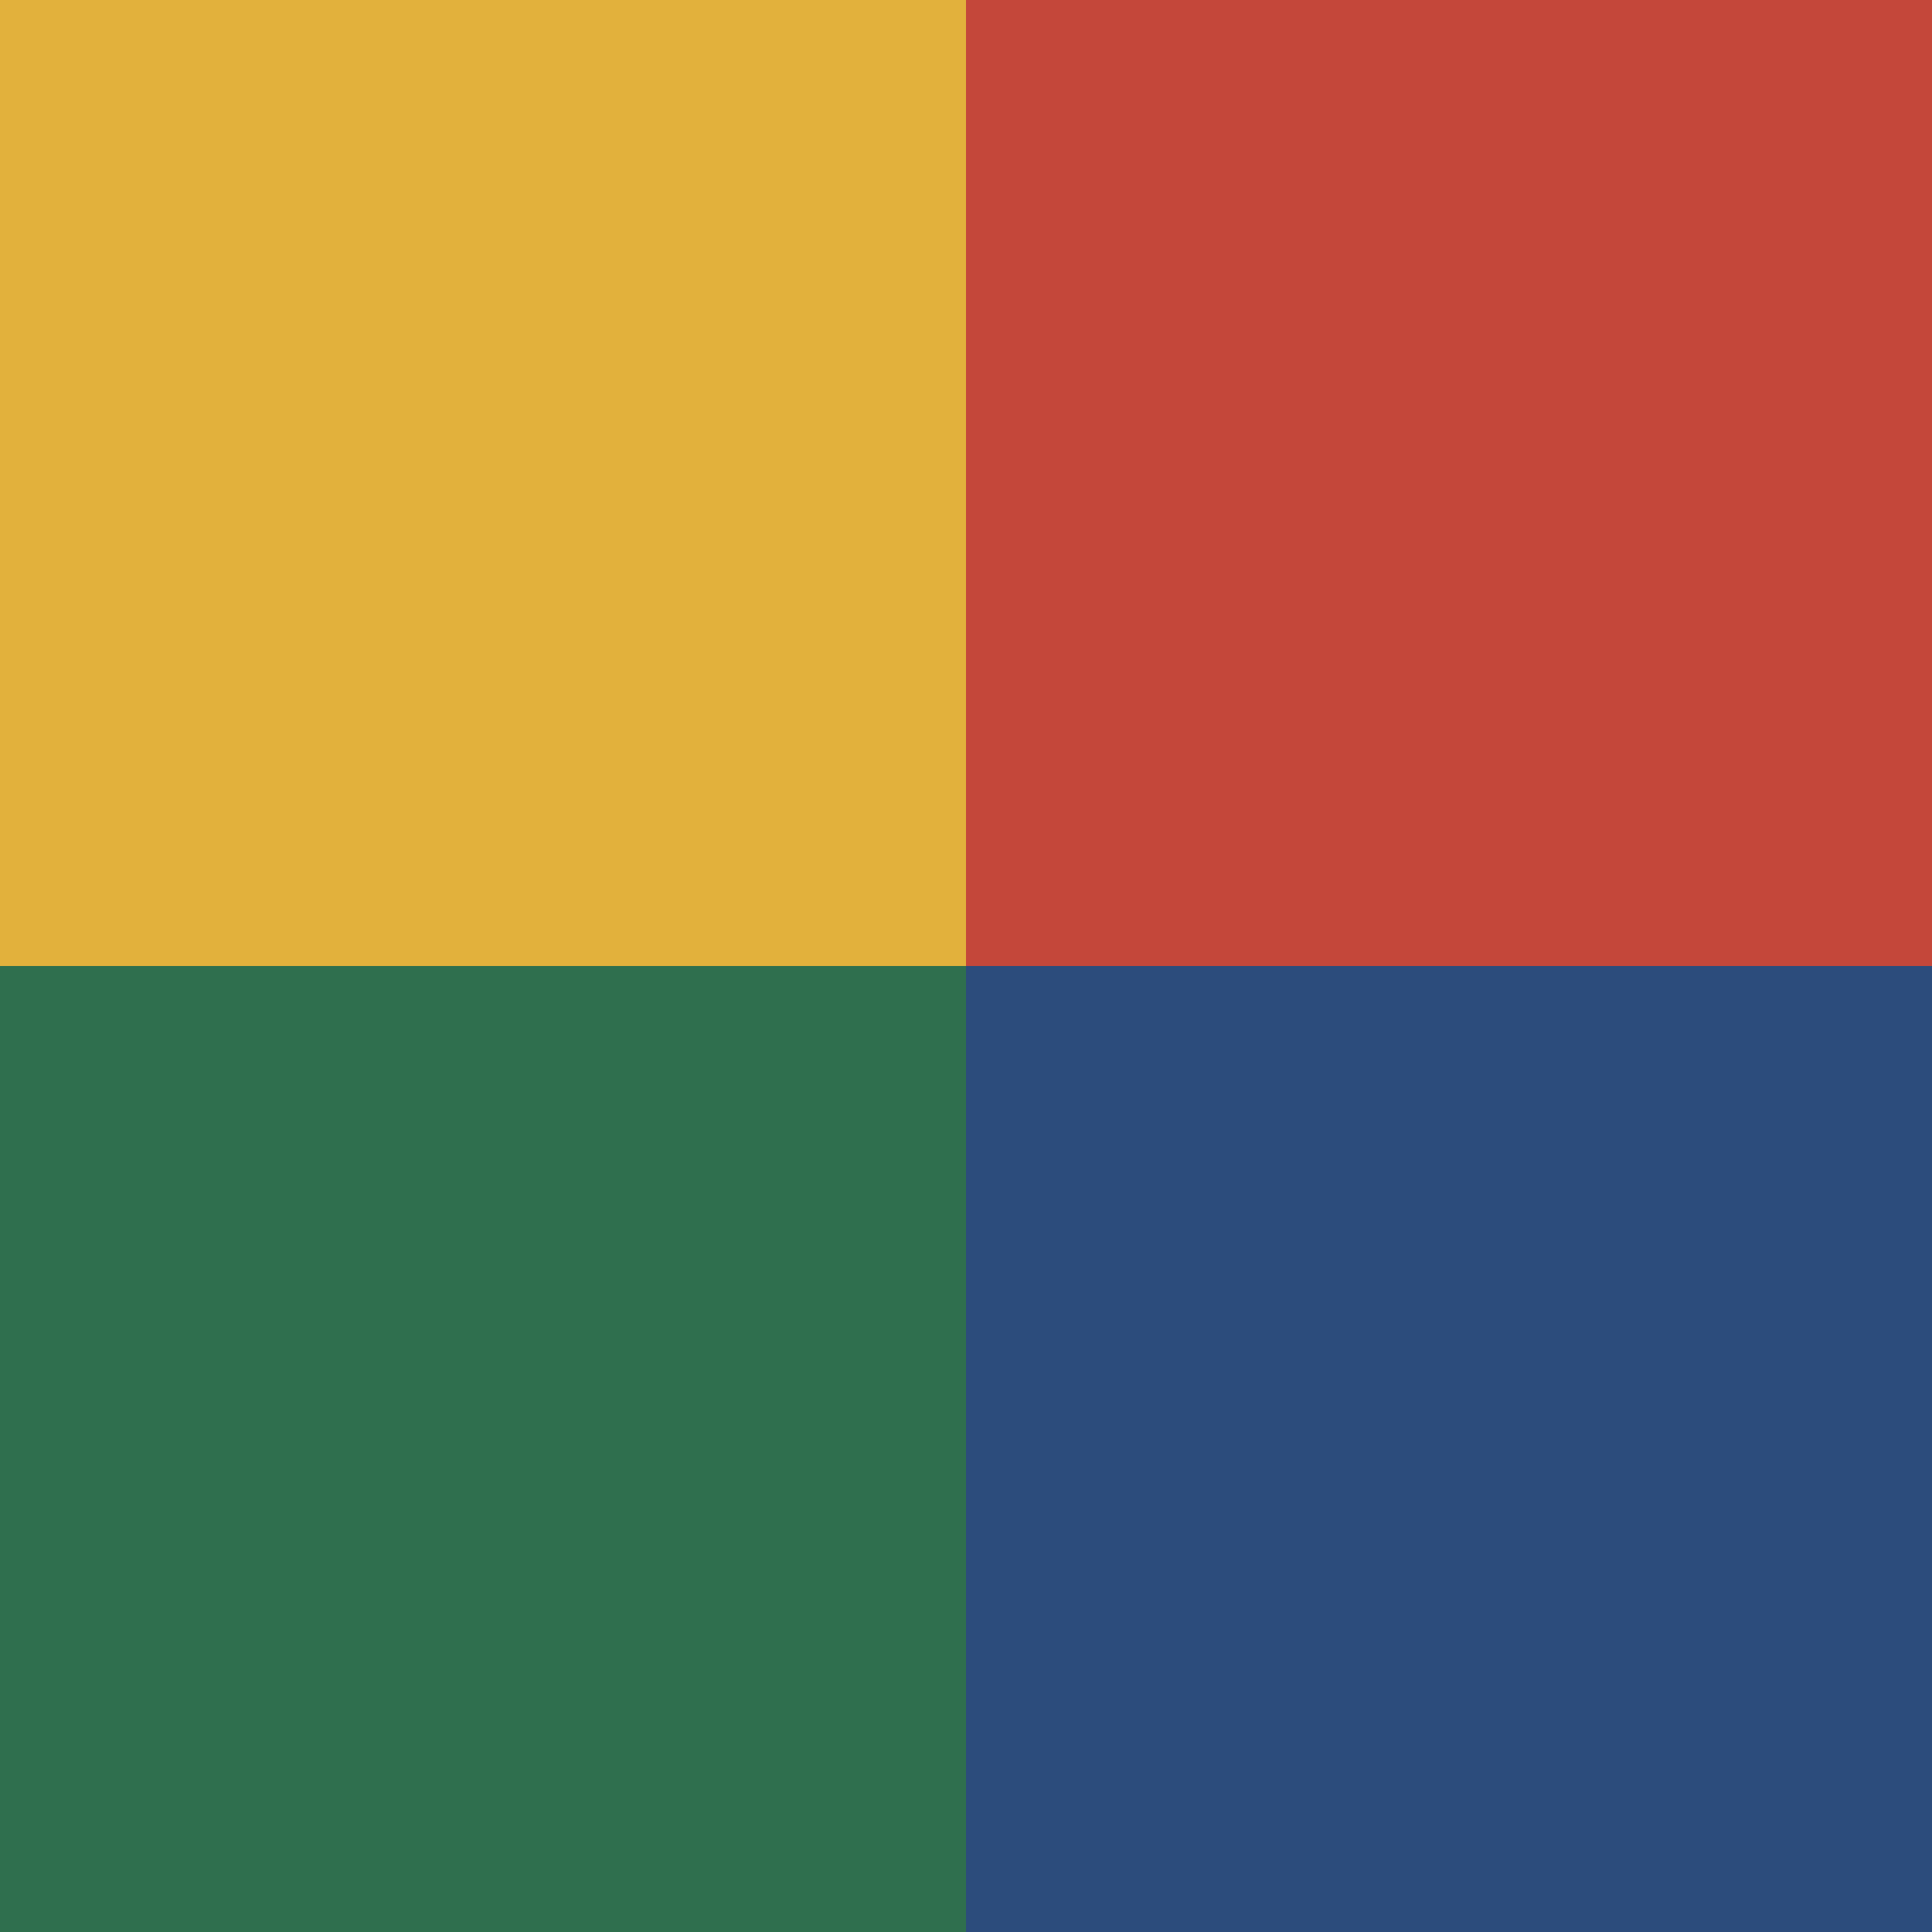
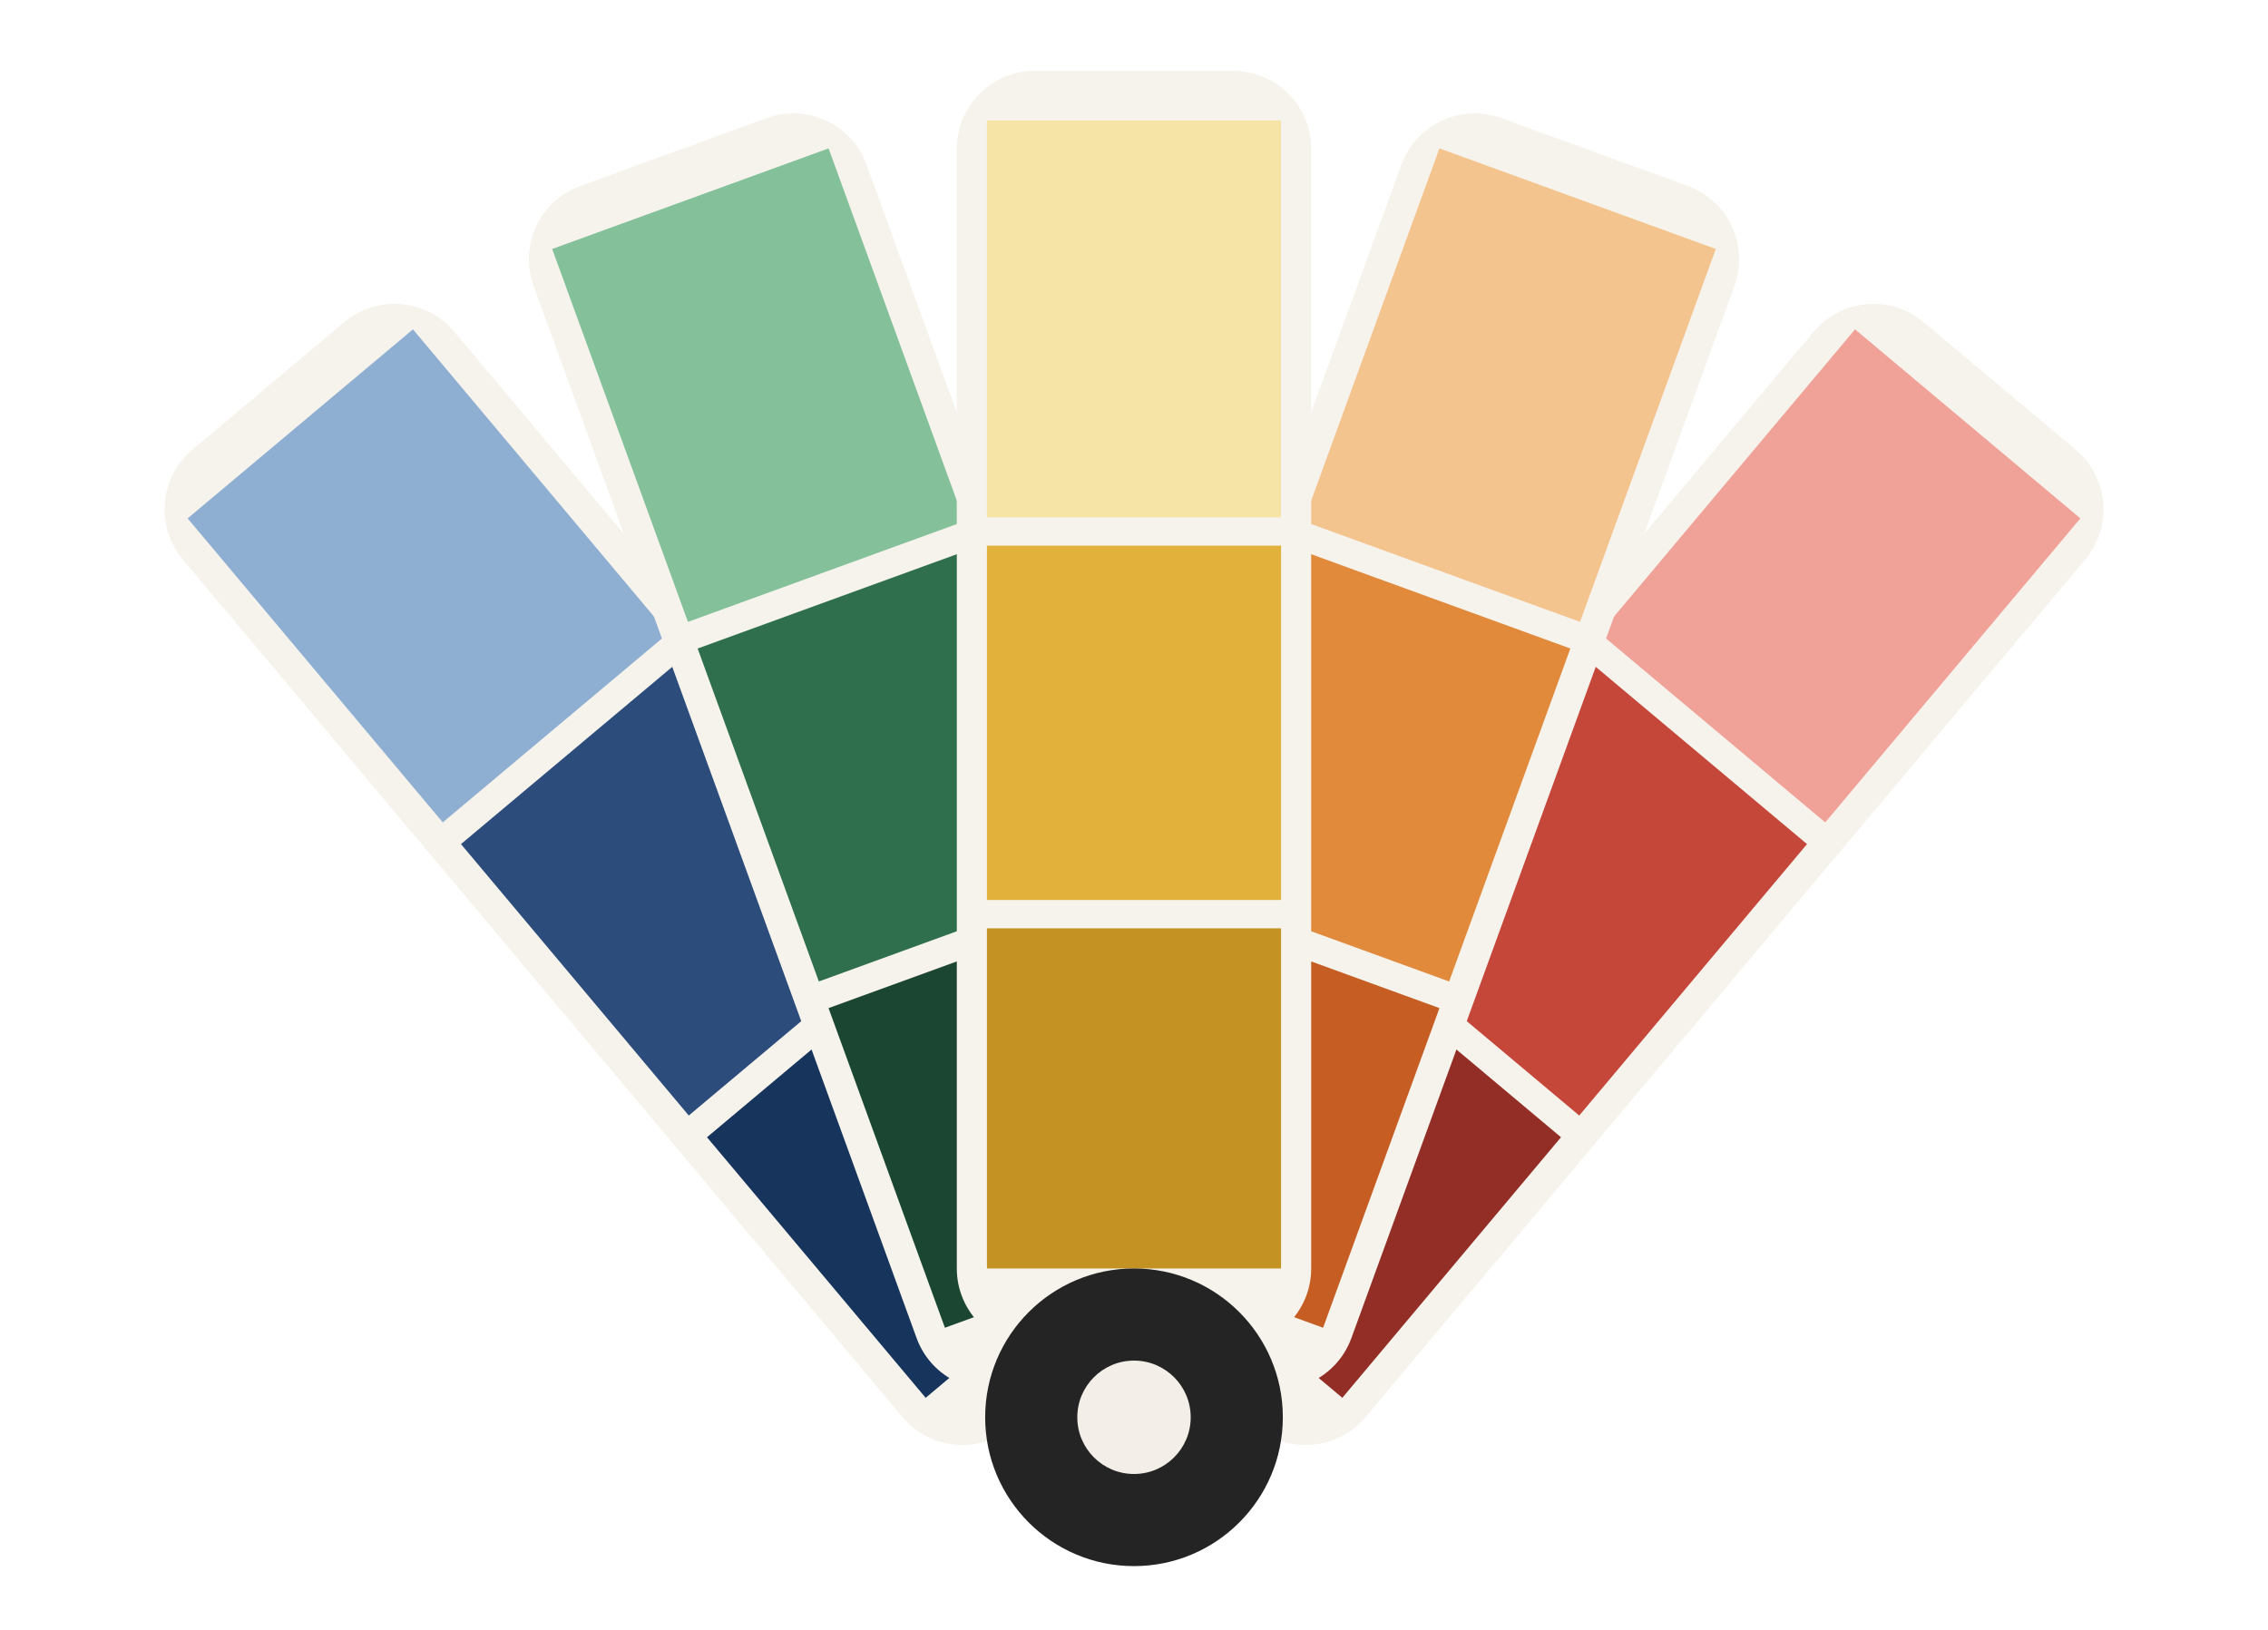
- <svg xmlns="http://www.w3.org/2000/svg" viewBox="0 0 32 32">
-   <rect width="16" height="16" fill="#e2b13c" />
-   <rect x="16" width="16" height="16" fill="#c4473a" />
-   <rect y="16" width="16" height="16" fill="#2f6f4e" />
-   <rect x="16" y="16" width="16" height="16" fill="#2c4c7c" />
+ <svg xmlns="http://www.w3.org/2000/svg" width="640" height="460" viewBox="0 16 64 46" role="img" aria-label="Éventail de nuances">
+   <g transform="translate(32 56)">
+     <g transform="rotate(-40)">
+       <rect x="-5" y="-38" width="10" height="36" rx="2.2" fill="#f6f3ec" />
+       <rect x="-4.15" y="-36.6" width="8.3" height="11.2" fill="#8eafd2" />
+       <rect x="-4.15" y="-24.6" width="8.3" height="10" fill="#2c4c7c" />
+       <rect x="-4.15" y="-13.8" width="8.3" height="9.6" fill="#17345c" />
+     </g>
+     <g transform="rotate(40)">
+       <rect x="-5" y="-38" width="10" height="36" rx="2.2" fill="#f6f3ec" />
+       <rect x="-4.15" y="-36.6" width="8.3" height="11.2" fill="#f0a198" />
+       <rect x="-4.15" y="-24.6" width="8.3" height="10" fill="#c4473a" />
+       <rect x="-4.15" y="-13.8" width="8.3" height="9.6" fill="#922e26" />
+     </g>
+     <g transform="rotate(-20)">
+       <rect x="-5" y="-38" width="10" height="36" rx="2.2" fill="#f6f3ec" />
+       <rect x="-4.15" y="-36.6" width="8.3" height="11.2" fill="#84c09a" />
+       <rect x="-4.15" y="-24.6" width="8.3" height="10" fill="#2f6f4e" />
+       <rect x="-4.15" y="-13.8" width="8.3" height="9.6" fill="#1b4632" />
+     </g>
+     <g transform="rotate(20)">
+       <rect x="-5" y="-38" width="10" height="36" rx="2.2" fill="#f6f3ec" />
+       <rect x="-4.15" y="-36.6" width="8.3" height="11.2" fill="#f4c48e" />
+       <rect x="-4.15" y="-24.6" width="8.3" height="10" fill="#e28a3c" />
+       <rect x="-4.15" y="-13.8" width="8.3" height="9.6" fill="#c65e24" />
+     </g>
+     <g transform="rotate(0)">
+       <rect x="-5" y="-38" width="10" height="36" rx="2.2" fill="#f6f3ec" />
+       <rect x="-4.15" y="-36.6" width="8.3" height="11.2" fill="#f6e3a6" />
+       <rect x="-4.15" y="-24.6" width="8.3" height="10" fill="#e2b13c" />
+       <rect x="-4.15" y="-13.8" width="8.3" height="9.6" fill="#c49222" />
+     </g>
+     <circle r="4.2" fill="#242424" />
+     <circle r="1.6" fill="#f3efe8" />
+   </g>
</svg>
